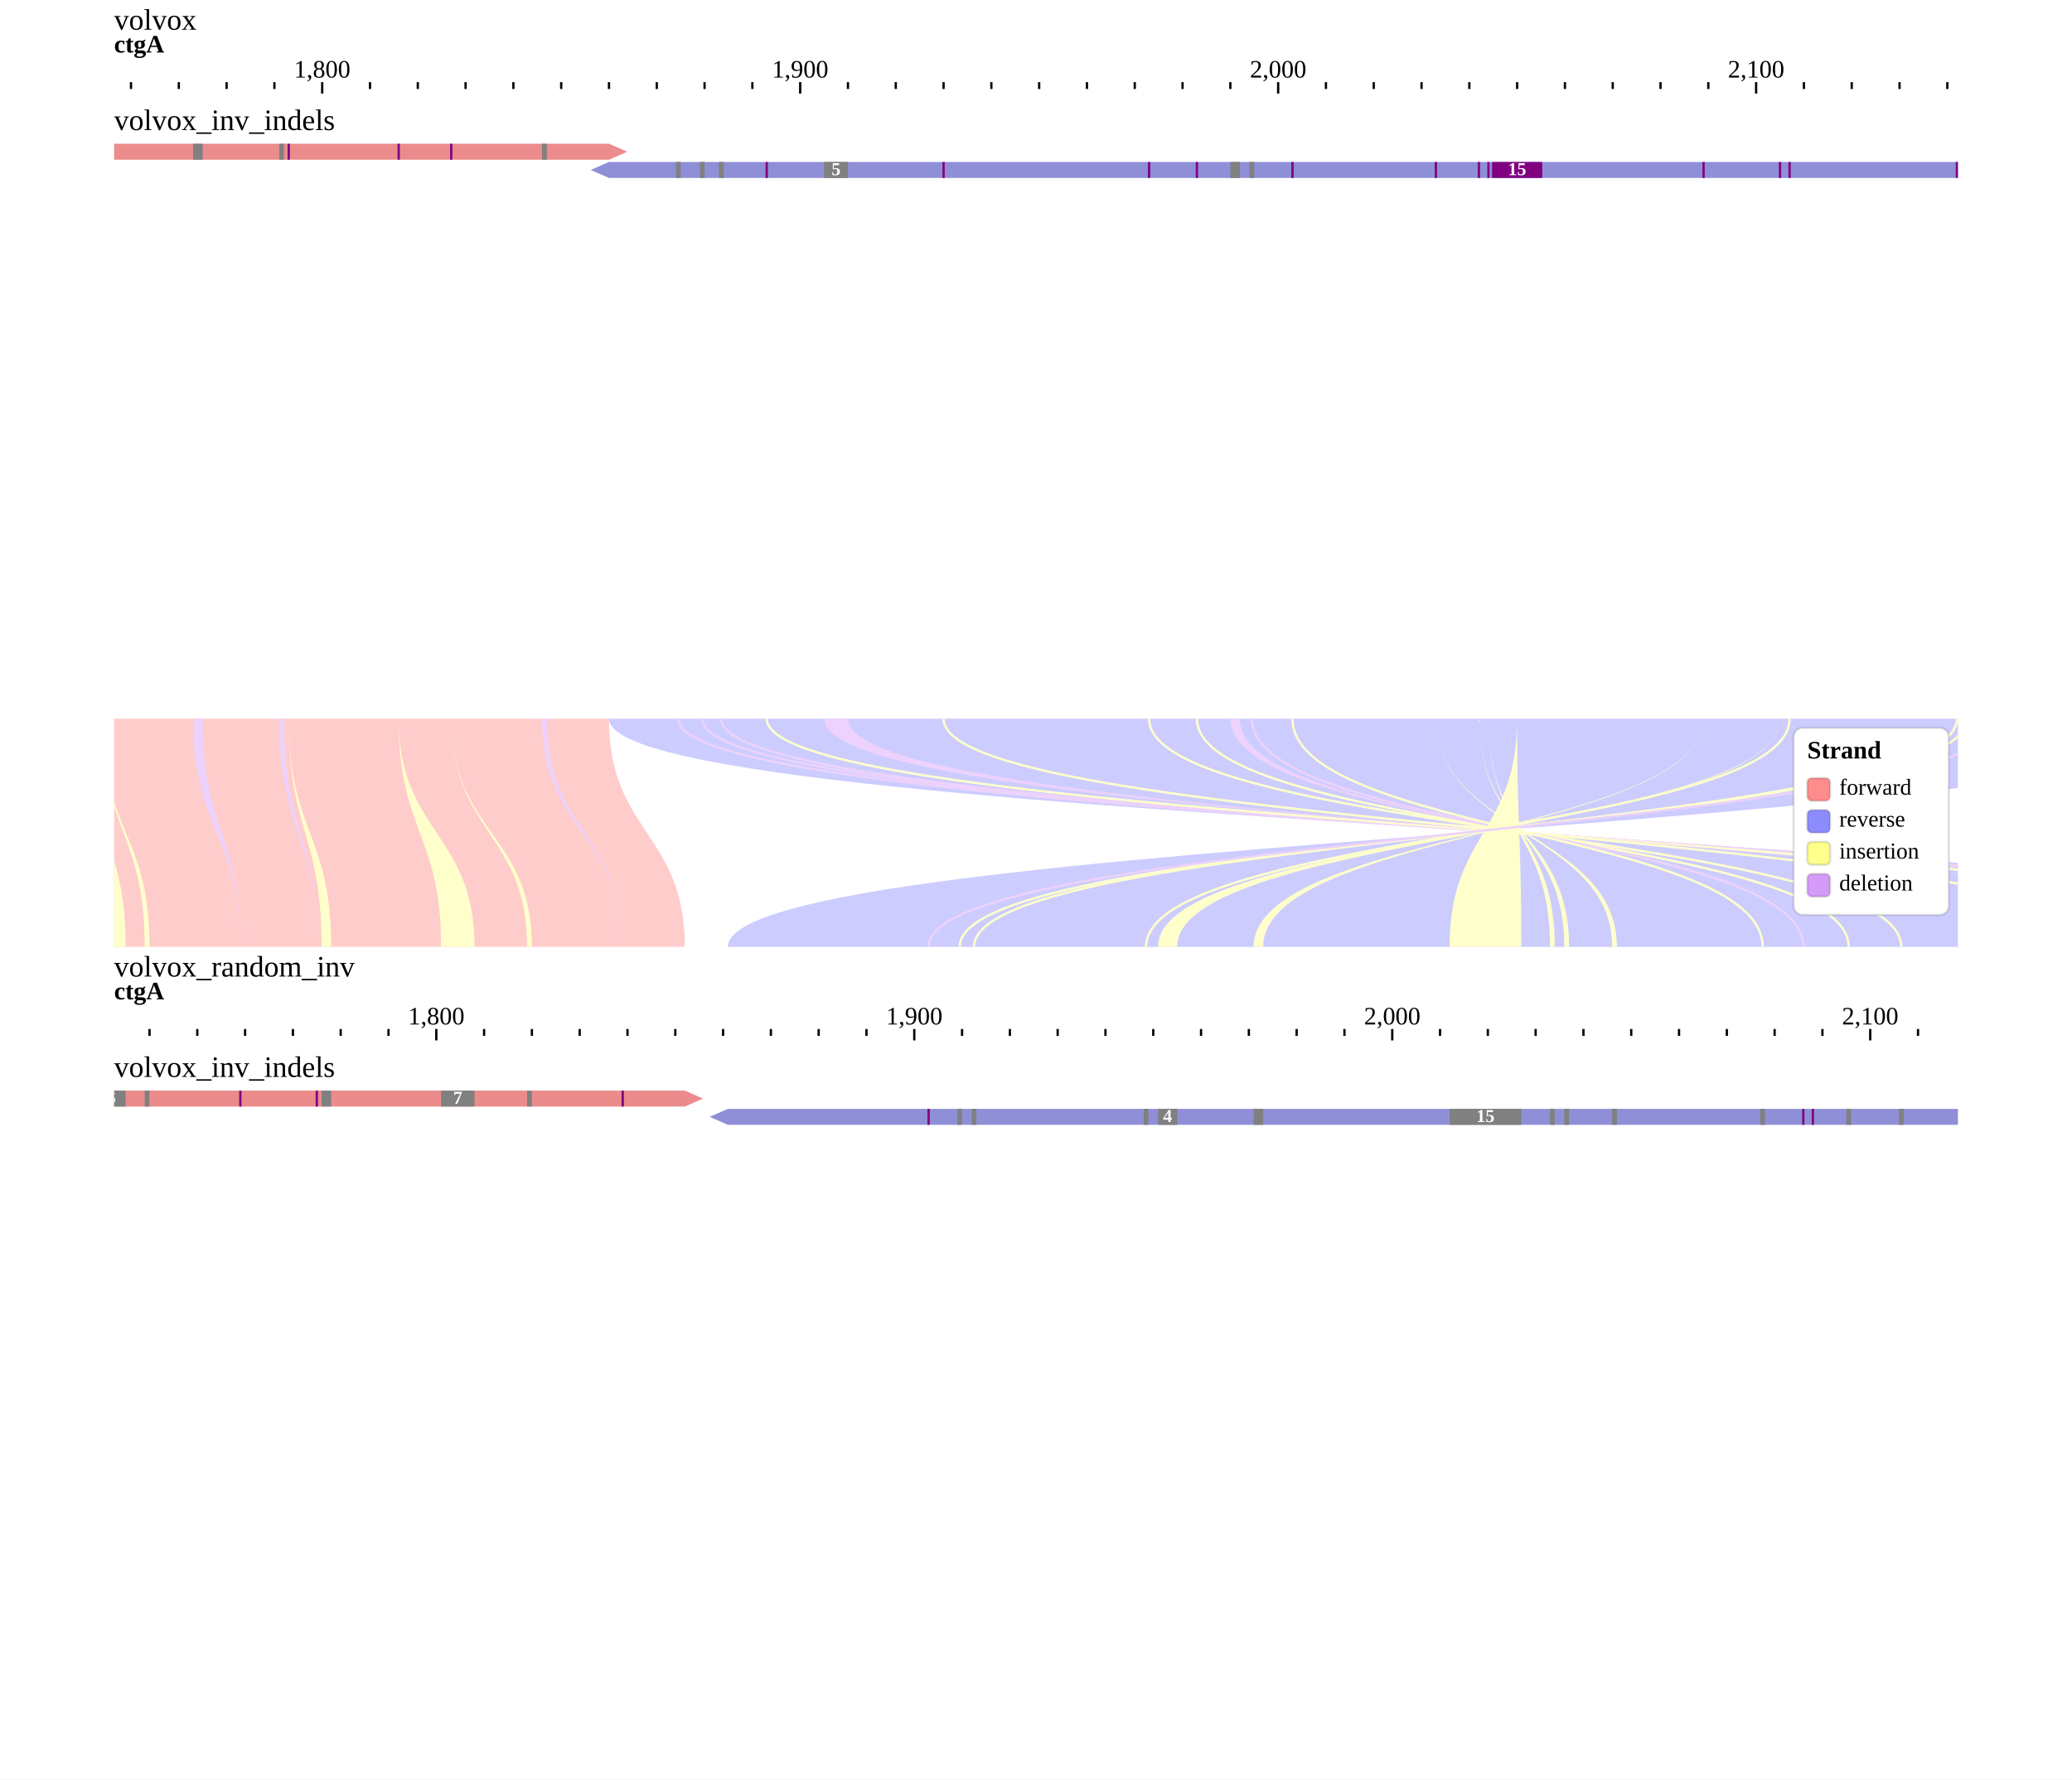
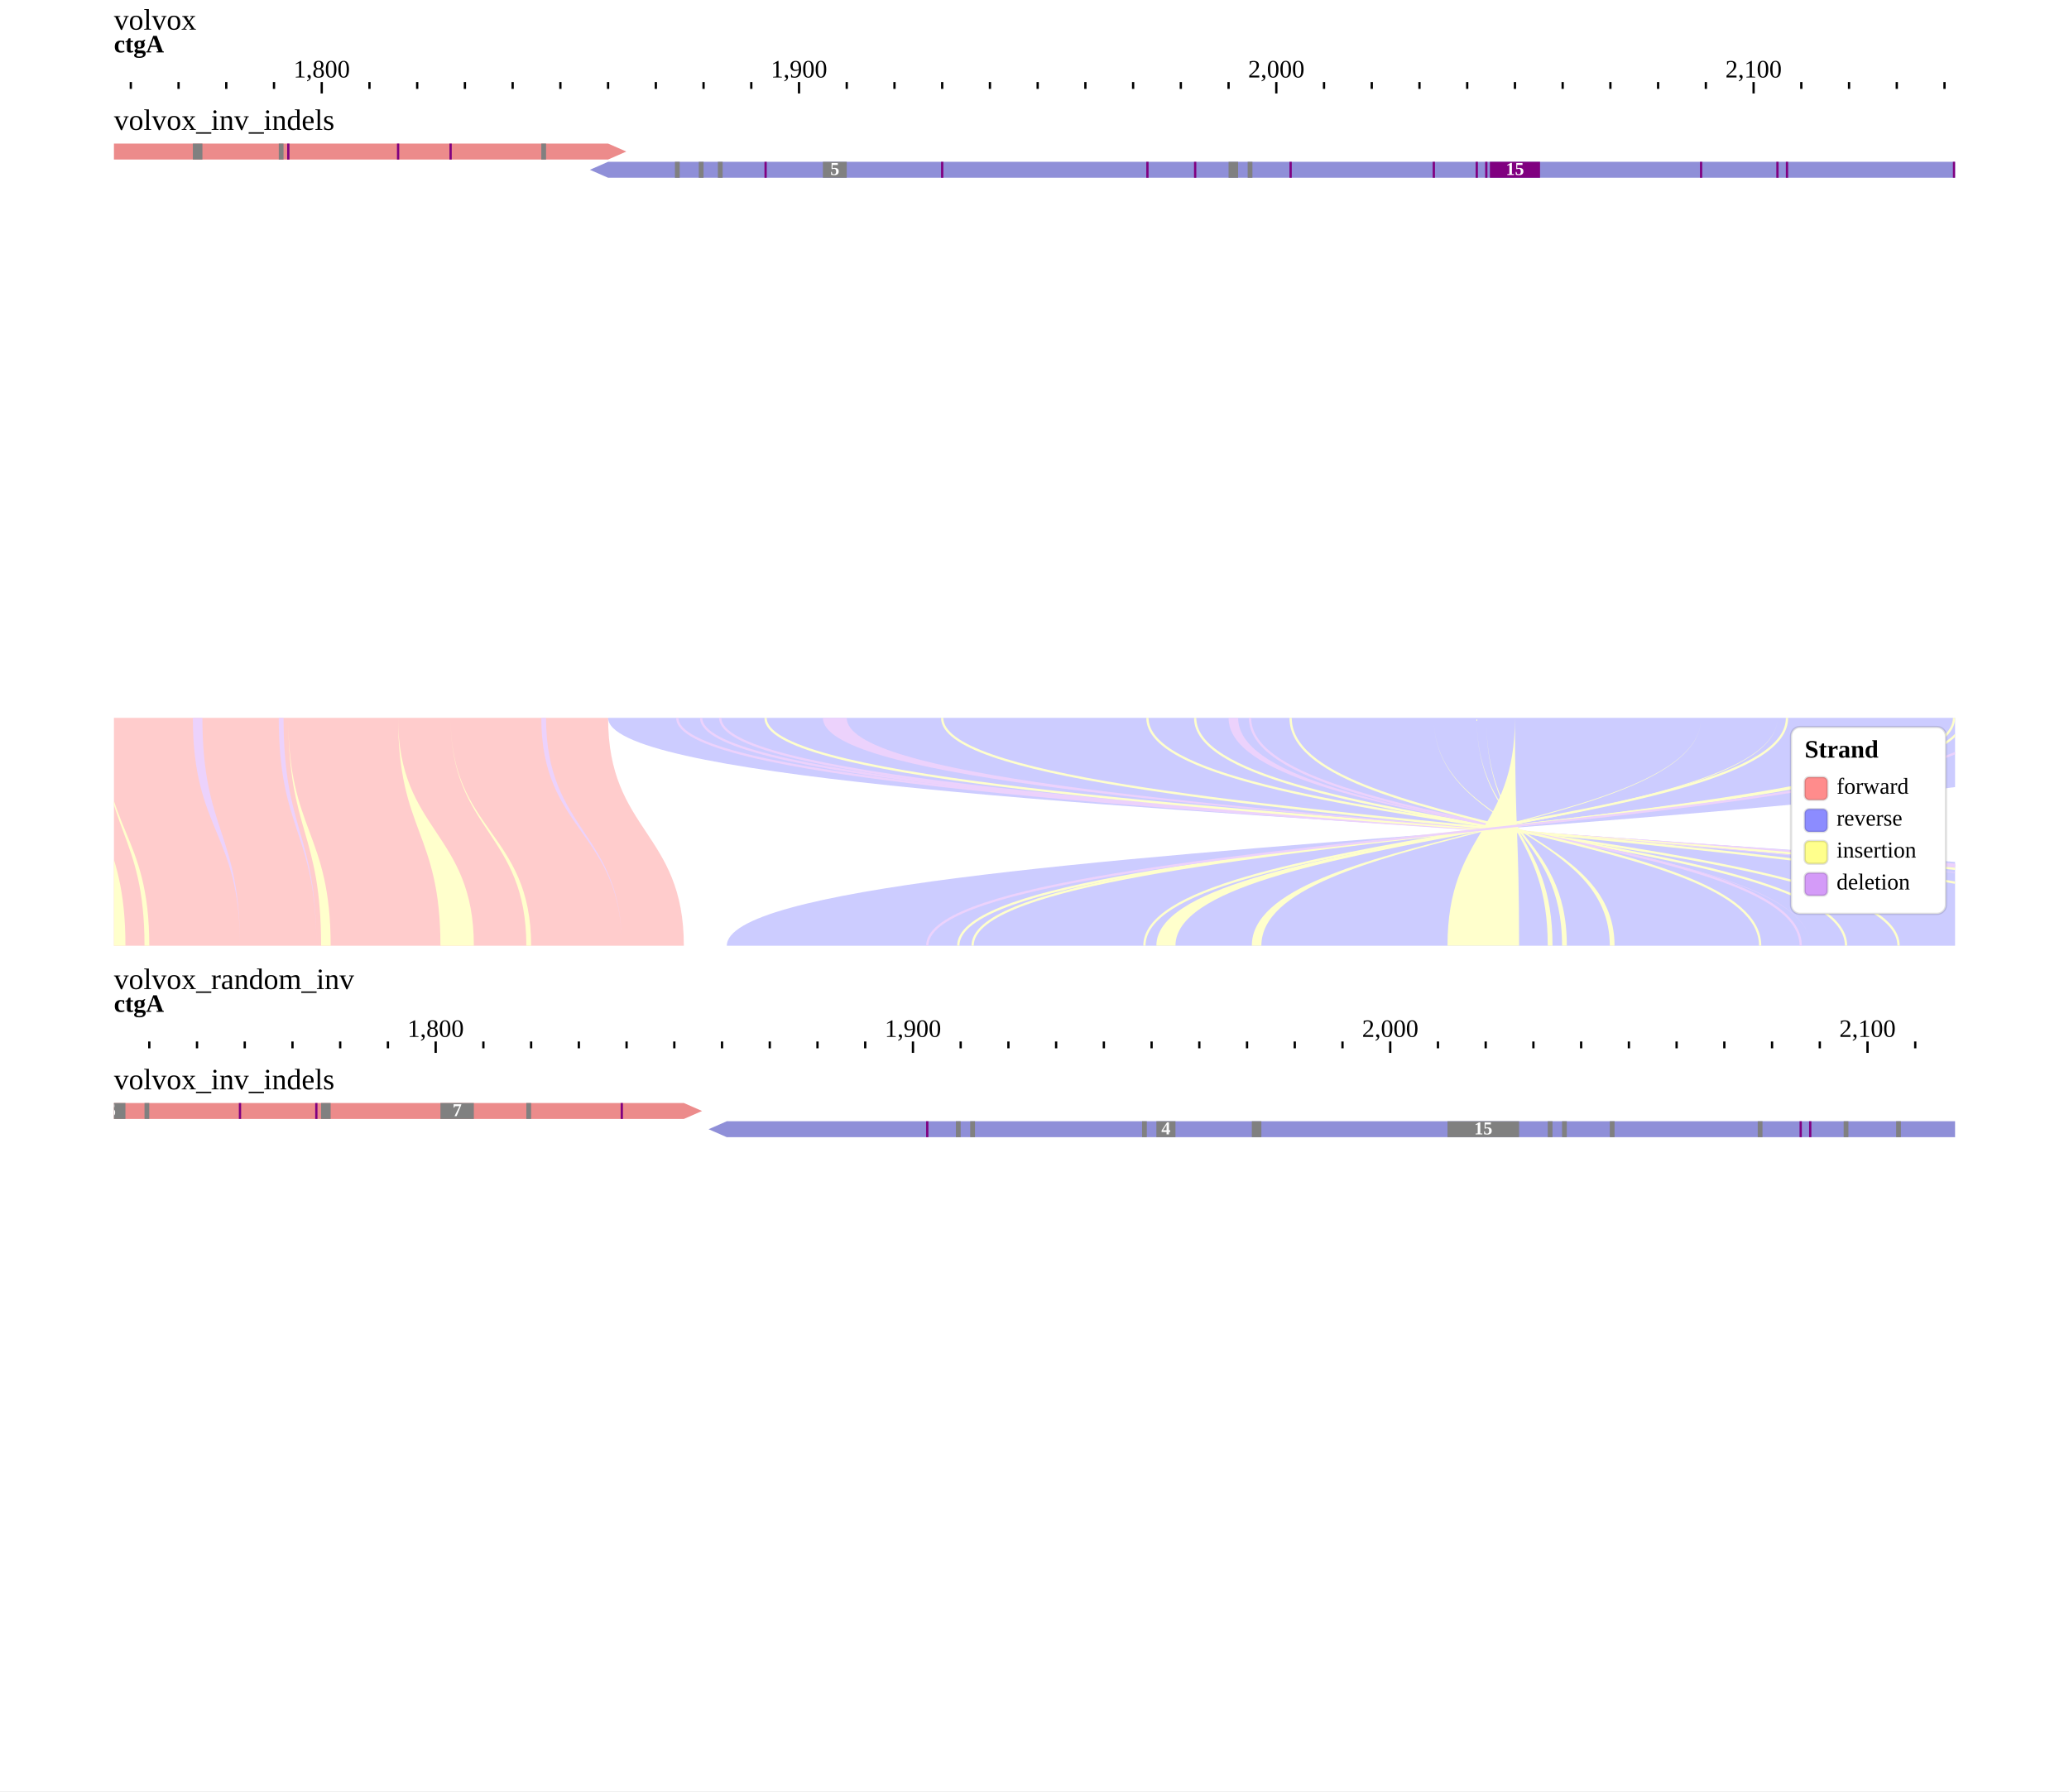
- <svg xmlns="http://www.w3.org/2000/svg" width="908" height="780" viewBox="0 0 908 780">
-   <rect width="908" height="780" fill="#ffffff" />
+ <svg xmlns="http://www.w3.org/2000/svg" width="908" height="786" viewBox="0 0 908 786">
+   <rect width="908" height="786" fill="#ffffff" />
  <g transform="translate(0 0)">
    <g transform="translate(50 13)">
      <g transform="translate(0)">
        <text x="0" font-size="13" fill="#000000">volvox</text>
        <defs>
          <clipPath id="ruler-clip-view1">
            <rect x="0" y="0" width="808" height="30" />
          </clipPath>
        </defs>
        <g clip-path="url(#ruler-clip-view1)">
          <path d="M-327.73 23V28M-118.27 23V28M91.2 23V28M300.66 23V28M510.12 23V28M719.58 23V28M929.04 23V28M-474.35 23V26M-453.4 23V26M-432.46 23V26M-411.51 23V26M-390.56 23V26M-369.62 23V26M-348.67 23V26M-306.78 23V26M-285.83 23V26M-264.89 23V26M-243.94 23V26M-223 23V26M-202.05 23V26M-181.1 23V26M-160.16 23V26M-139.21 23V26M-97.32 23V26M-76.37 23V26M-55.43 23V26M-34.48 23V26M-13.54 23V26M7.41 23V26M28.36 23V26M49.3 23V26M70.25 23V26M112.14 23V26M133.09 23V26M154.03 23V26M174.98 23V26M195.93 23V26M216.87 23V26M237.82 23V26M258.76 23V26M279.71 23V26M321.6 23V26M342.55 23V26M363.49 23V26M384.44 23V26M405.39 23V26M426.33 23V26M447.28 23V26M468.22 23V26M489.17 23V26M531.06 23V26M552.01 23V26M572.95 23V26M593.9 23V26M614.85 23V26M635.79 23V26M656.74 23V26M677.68 23V26M698.63 23V26M740.52 23V26M761.47 23V26M782.42 23V26M803.36 23V26M824.31 23V26M845.25 23V26M866.2 23V26M887.15 23V26M908.09 23V26M949.98 23V26M970.93 23V26M991.88 23V26M1012.82 23V26M1033.77 23V26M1054.71 23V26M1075.66 23V26M1096.61 23V26M1117.55 23V26" stroke-width="1" stroke="#000000" fill="none" />
          <text x="91.2" y="21" text-anchor="middle" font-size="11" fill="#000000">1,800</text>
          <text x="300.66" y="21" text-anchor="middle" font-size="11" fill="#000000">1,900</text>
          <text x="510.12" y="21" text-anchor="middle" font-size="11" fill="#000000">2,000</text>
          <text x="719.58" y="21" text-anchor="middle" font-size="11" fill="#000000">2,100</text>
          <g transform="translate(0 0)">
            <defs>
              <clipPath id="reflabel-view1-volvox:ctgA:1528:1910:0">
                <rect x="0" y="0" width="1122.84" height="13" />
              </clipPath>
            </defs>
            <g clip-path="url(#reflabel-view1-volvox:ctgA:1528:1910:0)">
              <text x="0" y="10" font-size="11" font-weight="bold" fill="#000000">ctgA</text>
            </g>
          </g>
        </g>
      </g>
      <g transform="translate(0 30)">
        <g transform="translate(0 0)">
          <defs>
            <clipPath id="track-clip-view1-volvox_inv_indels">
              <rect x="-50" y="20" width="858" height="250" />
            </clipPath>
          </defs>
          <g clip-path="url(#track-clip-view1-volvox_inv_indels)">
            <g transform="translate(0 20)">
              <defs>
                <clipPath id="alignments-clip-t1-display">
                  <rect x="0" y="0" width="808" height="250" />
                </clipPath>
              </defs>
              <g clip-path="url(#alignments-clip-t1-display)">
                <g>
                  <clipPath id="svgcanvas-clip-8">
                    <path d="M0,0h808v250h-808Z" />
                  </clipPath>
                  <g clip-path="url(#svgcanvas-clip-8)">
                    <clipPath id="svgcanvas-clip-9">
                      <path d="M0,0h808v250h-808Z" />
                    </clipPath>
                    <g clip-path="url(#svgcanvas-clip-9)">
                      <rect x="956.27" y="0" width="29295.15" height="7" fill="rgb(236,139,139)" />
                      <path d="M-405.23,0L216.87,0L224.87,3.5L216.87,7L-405.23,7Z" fill="rgb(236,139,139)" stroke="none" />
                      <path d="M914.38,8L216.87,8L208.87,11.5L216.87,15L914.38,15Z" fill="rgb(143,143,216)" stroke="none" />
                      <rect x="1090.32" y="0" width="2.09" height="7" fill="rgb(128,128,128)" />
                      <rect x="1153.16" y="0" width="4.19" height="7" fill="rgb(128,128,128)" />
                      <rect x="-340.29" y="0" width="2.09" height="7" fill="rgb(128,128,128)" />
                      <rect x="-329.82" y="0" width="2.09" height="7" fill="rgb(128,128,128)" />
                      <rect x="-292.12" y="0" width="2.09" height="7" fill="rgb(128,128,128)" />
                      <rect x="-248.13" y="0" width="2.09" height="7" fill="rgb(128,128,128)" />
                      <rect x="-220.9" y="0" width="10.47" height="7" fill="rgb(128,128,128)" />
                      <rect x="-189.48" y="0" width="2.09" height="7" fill="rgb(128,128,128)" />
                      <rect x="-183.2" y="0" width="2.09" height="7" fill="rgb(128,128,128)" />
                      <rect x="-118.27" y="0" width="2.09" height="7" fill="rgb(128,128,128)" />
                      <rect x="34.64" y="0" width="4.19" height="7" fill="rgb(128,128,128)" />
                      <rect x="72.34" y="0" width="2.09" height="7" fill="rgb(128,128,128)" />
                      <rect x="187.55" y="0" width="2.09" height="7" fill="rgb(128,128,128)" />
                      <rect x="246.2" y="8" width="2.09" height="7" fill="rgb(128,128,128)" />
                      <rect x="256.67" y="8" width="2.09" height="7" fill="rgb(128,128,128)" />
                      <rect x="265.05" y="8" width="2.09" height="7" fill="rgb(128,128,128)" />
                      <rect x="311.13" y="8" width="10.47" height="7" fill="rgb(128,128,128)" />
                      <rect x="489.17" y="8" width="4.19" height="7" fill="rgb(128,128,128)" />
                      <rect x="497.55" y="8" width="2.09" height="7" fill="rgb(128,128,128)" />
                      <rect x="824.31" y="8" width="2.09" height="7" fill="rgb(128,128,128)" />
                      <rect x="976.71" y="0" width="1" height="7" fill="rgb(128,0,128)" />
                      <rect x="985.09" y="0" width="1" height="7" fill="rgb(128,0,128)" />
                      <rect x="1029.08" y="0" width="1" height="7" fill="rgb(128,0,128)" />
                      <rect x="1050.02" y="0" width="1" height="7" fill="rgb(128,0,128)" />
                      <rect x="1079.35" y="0" width="1" height="7" fill="rgb(128,0,128)" />
                      <rect x="1175.7" y="0" width="1" height="7" fill="rgb(128,0,128)" />
                      <rect x="1207.12" y="0" width="1" height="7" fill="rgb(128,0,128)" />
                      <rect x="-259.1" y="0" width="1" height="7" fill="rgb(128,0,128)" />
                      <rect x="-238.16" y="0" width="1" height="7" fill="rgb(128,0,128)" />
                      <rect x="-227.68" y="0" width="1" height="7" fill="rgb(128,0,128)" />
                      <rect x="-164.85" y="0" width="1" height="7" fill="rgb(128,0,128)" />
                      <rect x="-137.62" y="0" width="1" height="7" fill="rgb(128,0,128)" />
                      <rect x="-108.29" y="0" width="1" height="7" fill="rgb(128,0,128)" />
                      <rect x="-14.04" y="0" width="1" height="7" fill="rgb(128,0,128)" />
                      <rect x="-5.66" y="0" width="1" height="7" fill="rgb(128,0,128)" />
                      <rect x="76.03" y="0" width="1" height="7" fill="rgb(128,0,128)" />
                      <rect x="124.21" y="0" width="1" height="7" fill="rgb(128,0,128)" />
                      <rect x="147.25" y="0" width="1" height="7" fill="rgb(128,0,128)" />
                      <rect x="285.49" y="8" width="1" height="7" fill="rgb(128,0,128)" />
                      <rect x="362.99" y="8" width="1" height="7" fill="rgb(128,0,128)" />
                      <rect x="453.06" y="8" width="1" height="7" fill="rgb(128,0,128)" />
                      <rect x="474.01" y="8" width="1" height="7" fill="rgb(128,0,128)" />
                      <rect x="515.9" y="8" width="1" height="7" fill="rgb(128,0,128)" />
                      <rect x="578.74" y="8" width="1" height="7" fill="rgb(128,0,128)" />
                      <rect x="597.59" y="8" width="1" height="7" fill="rgb(128,0,128)" />
                      <rect x="601.78" y="8" width="1" height="7" fill="rgb(128,0,128)" />
                      <rect x="603.85" y="8" width="22" height="7" fill="rgb(128,0,128)" />
                      <rect x="696.04" y="8" width="1" height="7" fill="rgb(128,0,128)" />
                      <rect x="729.55" y="8" width="1" height="7" fill="rgb(128,0,128)" />
                      <rect x="733.74" y="8" width="1" height="7" fill="rgb(128,0,128)" />
                      <rect x="807.05" y="8" width="1" height="7" fill="rgb(128,0,128)" />
                      <rect x="811.24" y="8" width="1" height="7" fill="rgb(128,0,128)" />
                    </g>
                  </g>
                  <text x="316.37" y="11.5" fill="#fff" font-size="8" font-weight="bold" text-anchor="middle" dominant-baseline="middle">5</text>
                  <text x="614.85" y="11.5" fill="#fff" font-size="8" font-weight="bold" text-anchor="middle" dominant-baseline="middle">15</text>
                </g>
              </g>
            </g>
          </g>
          <text x="0" y="14" font-size="13" fill="#000000">volvox_inv_indels</text>
        </g>
      </g>
      <g transform="translate(0 30)">
        <defs>
          <clipPath id="highlight-clip-view1">
            <rect x="0" y="0" width="808" height="272" />
          </clipPath>
        </defs>
        <g clip-path="url(#highlight-clip-view1)" />
      </g>
    </g>
  </g>
  <g transform="translate(0 315)">
    <g transform="translate(50 0)">
      <defs>
        <clipPath id="synclip-p1-0">
          <rect x="0" y="0" width="808" height="100" />
        </clipPath>
      </defs>
      <g clip-path="url(#synclip-p1-0)">
        <g>
          <g>
            <path d="M914.38,0C914.38,50 268.97,50 268.97,100L1010.46,100C1010.46,50 216.87,50 216.87,0Z" fill="rgb(0,0,255)" fill-opacity="0.2" stroke="none" />
            <path d="M-3677,0C-3677,50 -3620.72,50 -3620.72,100L250.11,100C250.11,50 216.87,50 216.87,0Z" fill="rgb(255,0,0)" fill-opacity="0.2" stroke="none" />
            <path d="M247.24,0C247.24,50 981.13,50 981.13,100" fill="none" stroke="rgb(236,210,252)" stroke-width="1" />
            <path d="M257.72,0C257.72,50 972.75,50 972.75,100" fill="none" stroke="rgb(236,210,252)" stroke-width="1" />
            <path d="M266.09,0C266.09,50 966.47,50 966.47,100" fill="none" stroke="rgb(236,210,252)" stroke-width="1" />
            <path d="M285.99,0C285.99,50 946.57,50 946.57,100" fill="none" stroke="rgb(255,255,204)" stroke-width="1" />
            <path d="M311.13,0C311.13,50 920.39,50 920.39,100L920.39,100C920.39,50 321.6,50 321.6,0Z" fill="rgb(236,210,252)" stroke="none" />
            <path d="M363.49,0C363.49,50 876.4,50 876.4,100" fill="none" stroke="rgb(255,255,204)" stroke-width="1" />
            <path d="M453.56,0C453.56,50 783.19,50 783.19,100" fill="none" stroke="rgb(255,255,204)" stroke-width="1" />
            <path d="M474.51,0C474.51,50 760.15,50 760.15,100" fill="none" stroke="rgb(255,255,204)" stroke-width="1" />
            <path d="M489.17,0C489.17,50 744.44,50 744.44,100L744.44,100C744.44,50 493.36,50 493.36,0Z" fill="rgb(236,210,252)" stroke="none" />
            <path d="M498.6,0C498.6,50 740.25,50 740.25,100" fill="none" stroke="rgb(236,210,252)" stroke-width="1" />
            <path d="M516.4,0C516.4,50 722.45,50 722.45,100" fill="none" stroke="rgb(255,255,204)" stroke-width="1" />
            <path d="M579.24,0C579.24,50 658.56,50 658.56,100L656.47,100C656.47,50 579.24,50 579.24,0Z" fill="rgb(255,255,204)" stroke="none" />
            <path d="M598.09,0C598.09,50 637.62,50 637.62,100L635.52,100C635.52,50 598.09,50 598.09,0Z" fill="rgb(255,255,204)" stroke="none" />
            <path d="M602.28,0C602.28,50 631.33,50 631.33,100L629.24,100C629.24,50 602.28,50 602.28,0Z" fill="rgb(255,255,204)" stroke="none" />
            <path d="M614.85,0C614.85,50 616.67,50 616.67,100L585.25,100C585.25,50 614.85,50 614.85,0Z" fill="rgb(255,255,204)" stroke="none" />
            <path d="M696.54,0C696.54,50 503.56,50 503.56,100L499.37,100C499.37,50 696.54,50 696.54,0Z" fill="rgb(255,255,204)" stroke="none" />
            <path d="M730.05,0C730.05,50 465.86,50 465.86,100L457.48,100C457.48,50 730.05,50 730.05,0Z" fill="rgb(255,255,204)" stroke="none" />
            <path d="M734.24,0C734.24,50 452.24,50 452.24,100" fill="none" stroke="rgb(255,255,204)" stroke-width="1" />
            <path d="M807.55,0C807.55,50 376.84,50 376.84,100" fill="none" stroke="rgb(255,255,204)" stroke-width="1" />
            <path d="M811.74,0C811.74,50 370.55,50 370.55,100" fill="none" stroke="rgb(255,255,204)" stroke-width="1" />
            <path d="M825.35,0C825.35,50 356.94,50 356.94,100" fill="none" stroke="rgb(236,210,252)" stroke-width="1" />
            <path d="M-13.54,0C-13.54,50 -7.52,50 -7.52,100L5.05,100C5.05,50 -13.54,50 -13.54,0Z" fill="rgb(255,255,204)" stroke="none" />
            <path d="M-5.16,0C-5.16,50 13.42,50 13.42,100L15.52,100C15.52,50 -5.16,50 -5.16,0Z" fill="rgb(255,255,204)" stroke="none" />
            <path d="M34.64,0C34.64,50 55.32,50 55.32,100L55.32,100C55.32,50 38.83,50 38.83,0Z" fill="rgb(236,210,252)" stroke="none" />
            <path d="M72.34,0C72.34,50 88.83,50 88.83,100L88.83,100C88.83,50 74.44,50 74.44,0Z" fill="rgb(236,210,252)" stroke="none" />
            <path d="M76.53,0C76.53,50 90.92,50 90.92,100L95.11,100C95.11,50 76.53,50 76.53,0Z" fill="rgb(255,255,204)" stroke="none" />
            <path d="M124.71,0C124.71,50 143.29,50 143.29,100L157.95,100C157.95,50 124.71,50 124.71,0Z" fill="rgb(255,255,204)" stroke="none" />
            <path d="M147.75,0C147.75,50 180.99,50 180.99,100L183.09,100C183.09,50 147.75,50 147.75,0Z" fill="rgb(255,255,204)" stroke="none" />
            <path d="M187.55,0C187.55,50 222.88,50 222.88,100L222.88,100C222.88,50 189.64,50 189.64,0Z" fill="rgb(236,210,252)" stroke="none" />
          </g>
        </g>
      </g>
      <g transform="translate(736 4)">
        <rect width="68" height="82" rx="4" fill-opacity="1" fill="#ffffff" stroke-opacity="0.122" stroke="#000000" />
        <text x="6" y="6" font-size="11" font-weight="600" dominant-baseline="hanging" fill="#000000">Strand</text>
        <g transform="translate(0 20)">
          <rect x="6" y="2" width="10" height="10" rx="2" fill-opacity="1" fill="#ff8c8c" stroke-opacity="0.122" stroke="#000000" />
          <text x="20" y="7" font-size="10" dominant-baseline="middle" fill="#000000">forward</text>
        </g>
        <g transform="translate(0 34)">
          <rect x="6" y="2" width="10" height="10" rx="2" fill-opacity="1" fill="#8c8cff" stroke-opacity="0.122" stroke="#000000" />
          <text x="20" y="7" font-size="10" dominant-baseline="middle" fill="#000000">reverse</text>
        </g>
        <g transform="translate(0 48)">
          <rect x="6" y="2" width="10" height="10" rx="2" fill-opacity="1" fill="#ffff8c" stroke-opacity="0.122" stroke="#000000" />
          <text x="20" y="7" font-size="10" dominant-baseline="middle" fill="#000000">insertion</text>
        </g>
        <g transform="translate(0 62)">
          <rect x="6" y="2" width="10" height="10" rx="2" fill-opacity="1" fill="#d49bf8" stroke-opacity="0.122" stroke="#000000" />
          <text x="20" y="7" font-size="10" dominant-baseline="middle" fill="#000000">deletion</text>
        </g>
      </g>
    </g>
  </g>
  <g transform="translate(0 415)">
-     <g transform="translate(50 13)">
+     <g transform="translate(50 19)">
      <g transform="translate(0)">
        <text x="0" font-size="13" fill="#000000">volvox_random_inv</text>
        <defs>
          <clipPath id="ruler-clip-view2">
            <rect x="0" y="0" width="808" height="30" />
          </clipPath>
        </defs>
        <g clip-path="url(#ruler-clip-view2)">
          <path d="M-277.73 23V28M-68.27 23V28M141.2 23V28M350.66 23V28M560.12 23V28M769.58 23V28M979.04 23V28M-424.35 23V26M-403.4 23V26M-382.46 23V26M-361.51 23V26M-340.56 23V26M-319.62 23V26M-298.67 23V26M-256.78 23V26M-235.83 23V26M-214.89 23V26M-193.94 23V26M-173 23V26M-152.05 23V26M-131.1 23V26M-110.16 23V26M-89.21 23V26M-47.32 23V26M-26.37 23V26M-5.43 23V26M15.52 23V26M36.46 23V26M57.41 23V26M78.36 23V26M99.3 23V26M120.25 23V26M162.14 23V26M183.09 23V26M204.03 23V26M224.98 23V26M245.93 23V26M266.87 23V26M287.82 23V26M308.76 23V26M329.71 23V26M371.6 23V26M392.55 23V26M413.49 23V26M434.44 23V26M455.39 23V26M476.33 23V26M497.28 23V26M518.22 23V26M539.17 23V26M581.06 23V26M602.01 23V26M622.95 23V26M643.9 23V26M664.85 23V26M685.79 23V26M706.74 23V26M727.68 23V26M748.63 23V26M790.52 23V26M811.47 23V26M832.42 23V26M853.36 23V26M874.31 23V26M895.25 23V26M916.2 23V26M937.15 23V26M958.09 23V26M999.98 23V26M1020.93 23V26M1041.88 23V26M1062.82 23V26M1083.77 23V26M1104.71 23V26M1125.66 23V26M1146.61 23V26M1167.55 23V26" stroke-width="1" stroke="#000000" fill="none" />
          <text x="141.2" y="21" text-anchor="middle" font-size="11" fill="#000000">1,800</text>
          <text x="350.66" y="21" text-anchor="middle" font-size="11" fill="#000000">1,900</text>
          <text x="560.12" y="21" text-anchor="middle" font-size="11" fill="#000000">2,000</text>
          <text x="769.58" y="21" text-anchor="middle" font-size="11" fill="#000000">2,100</text>
          <g transform="translate(0 0)">
            <defs>
              <clipPath id="reflabel-view2-volvox_random_inv:ctgA:1528:1910:0">
                <rect x="0" y="0" width="1172.84" height="13" />
              </clipPath>
            </defs>
            <g clip-path="url(#reflabel-view2-volvox_random_inv:ctgA:1528:1910:0)">
              <text x="0" y="10" font-size="11" font-weight="bold" fill="#000000">ctgA</text>
            </g>
          </g>
        </g>
      </g>
      <g transform="translate(0 30)">
        <g transform="translate(0 0)">
          <defs>
            <clipPath id="track-clip-view2-volvox_inv_indels">
              <rect x="-50" y="20" width="858" height="250" />
            </clipPath>
          </defs>
          <g clip-path="url(#track-clip-view2-volvox_inv_indels)">
            <g transform="translate(0 20)">
              <defs>
                <clipPath id="alignments-clip-t2-display">
                  <rect x="0" y="0" width="808" height="250" />
                </clipPath>
              </defs>
              <g clip-path="url(#alignments-clip-t2-display)">
                <g>
                  <clipPath id="svgcanvas-clip-10">
                    <path d="M0,0h808v250h-808Z" />
                  </clipPath>
                  <g clip-path="url(#svgcanvas-clip-10)">
                    <clipPath id="svgcanvas-clip-11">
                      <path d="M0,0h808v250h-808Z" />
                    </clipPath>
                    <g clip-path="url(#svgcanvas-clip-11)">
                      <rect x="1010.46" y="0" width="28719.14" height="7" fill="rgb(236,139,139)" />
                      <path d="M-405.5,0L250.11,0L258.11,3.5L250.11,7L-405.5,7Z" fill="rgb(236,139,139)" stroke="none" />
                      <path d="M1010.46,8L268.97,8L260.97,11.5L268.97,15L1010.46,15Z" fill="rgb(143,143,216)" stroke="none" />
                      <rect x="1031.4" y="0" width="2.09" height="7" fill="rgb(128,128,128)" />
                      <rect x="1041.88" y="0" width="4.19" height="7" fill="rgb(128,128,128)" />
                      <rect x="1090.05" y="0" width="2.09" height="7" fill="rgb(128,128,128)" />
                      <rect x="1113.09" y="0" width="2.09" height="7" fill="rgb(128,128,128)" />
                      <rect x="1144.51" y="0" width="2.09" height="7" fill="rgb(128,128,128)" />
                      <rect x="-267.25" y="0" width="2.09" height="7" fill="rgb(128,128,128)" />
                      <rect x="-246.31" y="0" width="2.09" height="7" fill="rgb(128,128,128)" />
                      <rect x="-233.74" y="0" width="2.09" height="7" fill="rgb(128,128,128)" />
                      <rect x="-183.47" y="0" width="14.66" height="7" fill="rgb(128,128,128)" />
                      <rect x="-141.58" y="0" width="10.47" height="7" fill="rgb(128,128,128)" />
                      <rect x="-103.87" y="0" width="2.09" height="7" fill="rgb(128,128,128)" />
                      <rect x="-7.52" y="0" width="12.57" height="7" fill="rgb(128,128,128)" />
                      <rect x="13.42" y="0" width="2.09" height="7" fill="rgb(128,128,128)" />
                      <rect x="90.92" y="0" width="4.19" height="7" fill="rgb(128,128,128)" />
                      <rect x="143.29" y="0" width="14.66" height="7" fill="rgb(128,128,128)" />
                      <rect x="180.99" y="0" width="2.09" height="7" fill="rgb(128,128,128)" />
                      <rect x="369.51" y="8" width="2.09" height="7" fill="rgb(128,128,128)" />
                      <rect x="375.79" y="8" width="2.09" height="7" fill="rgb(128,128,128)" />
                      <rect x="451.2" y="8" width="2.09" height="7" fill="rgb(128,128,128)" />
                      <rect x="457.48" y="8" width="8.38" height="7" fill="rgb(128,128,128)" />
                      <rect x="499.37" y="8" width="4.19" height="7" fill="rgb(128,128,128)" />
                      <rect x="585.25" y="8" width="31.42" height="7" fill="rgb(128,128,128)" />
                      <rect x="629.24" y="8" width="2.09" height="7" fill="rgb(128,128,128)" />
                      <rect x="635.52" y="8" width="2.09" height="7" fill="rgb(128,128,128)" />
                      <rect x="656.47" y="8" width="2.09" height="7" fill="rgb(128,128,128)" />
                      <rect x="721.4" y="8" width="2.09" height="7" fill="rgb(128,128,128)" />
                      <rect x="759.1" y="8" width="2.09" height="7" fill="rgb(128,128,128)" />
                      <rect x="782.14" y="8" width="2.09" height="7" fill="rgb(128,128,128)" />
                      <rect x="874.31" y="8" width="4.19" height="7" fill="rgb(128,128,128)" />
                      <rect x="945.52" y="8" width="2.09" height="7" fill="rgb(128,128,128)" />
                      <rect x="1156.58" y="0" width="1" height="7" fill="rgb(128,0,128)" />
                      <rect x="-343.16" y="0" width="1" height="7" fill="rgb(128,0,128)" />
                      <rect x="-334.78" y="0" width="1" height="7" fill="rgb(128,0,128)" />
                      <rect x="-299.17" y="0" width="1" height="7" fill="rgb(128,0,128)" />
                      <rect x="-255.19" y="0" width="1" height="7" fill="rgb(128,0,128)" />
                      <rect x="-225.86" y="0" width="1" height="7" fill="rgb(128,0,128)" />
                      <rect x="-204.91" y="0" width="1" height="7" fill="rgb(128,0,128)" />
                      <rect x="-200.73" y="0" width="1" height="7" fill="rgb(128,0,128)" />
                      <rect x="-112.75" y="0" width="1" height="7" fill="rgb(128,0,128)" />
                      <rect x="54.82" y="0" width="1" height="7" fill="rgb(128,0,128)" />
                      <rect x="88.33" y="0" width="1" height="7" fill="rgb(128,0,128)" />
                      <rect x="222.38" y="0" width="1" height="7" fill="rgb(128,0,128)" />
                      <rect x="356.44" y="8" width="1" height="7" fill="rgb(128,0,128)" />
                      <rect x="739.75" y="8" width="1" height="7" fill="rgb(128,0,128)" />
                      <rect x="743.94" y="8" width="1" height="7" fill="rgb(128,0,128)" />
                      <rect x="919.89" y="8" width="1" height="7" fill="rgb(128,0,128)" />
                      <rect x="965.97" y="8" width="1" height="7" fill="rgb(128,0,128)" />
                      <rect x="972.25" y="8" width="1" height="7" fill="rgb(128,0,128)" />
                      <rect x="980.63" y="8" width="1" height="7" fill="rgb(128,0,128)" />
                    </g>
                  </g>
                  <text x="-1.24" y="3.5" fill="#fff" font-size="8" font-weight="bold" text-anchor="middle" dominant-baseline="middle">6</text>
                  <text x="150.62" y="3.5" fill="#fff" font-size="8" font-weight="bold" text-anchor="middle" dominant-baseline="middle">7</text>
                  <text x="461.67" y="11.5" fill="rgb(255,255,255)" fill-opacity="0.965" font-size="8" font-weight="bold" text-anchor="middle" dominant-baseline="middle">4</text>
                  <text x="600.96" y="11.5" fill="#fff" font-size="8" font-weight="bold" text-anchor="middle" dominant-baseline="middle">15</text>
                </g>
              </g>
            </g>
          </g>
          <text x="0" y="14" font-size="13" fill="#000000">volvox_inv_indels</text>
        </g>
      </g>
      <g transform="translate(0 30)">
        <defs>
          <clipPath id="highlight-clip-view2">
            <rect x="0" y="0" width="808" height="272" />
          </clipPath>
        </defs>
        <g clip-path="url(#highlight-clip-view2)" />
      </g>
    </g>
  </g>
</svg>
